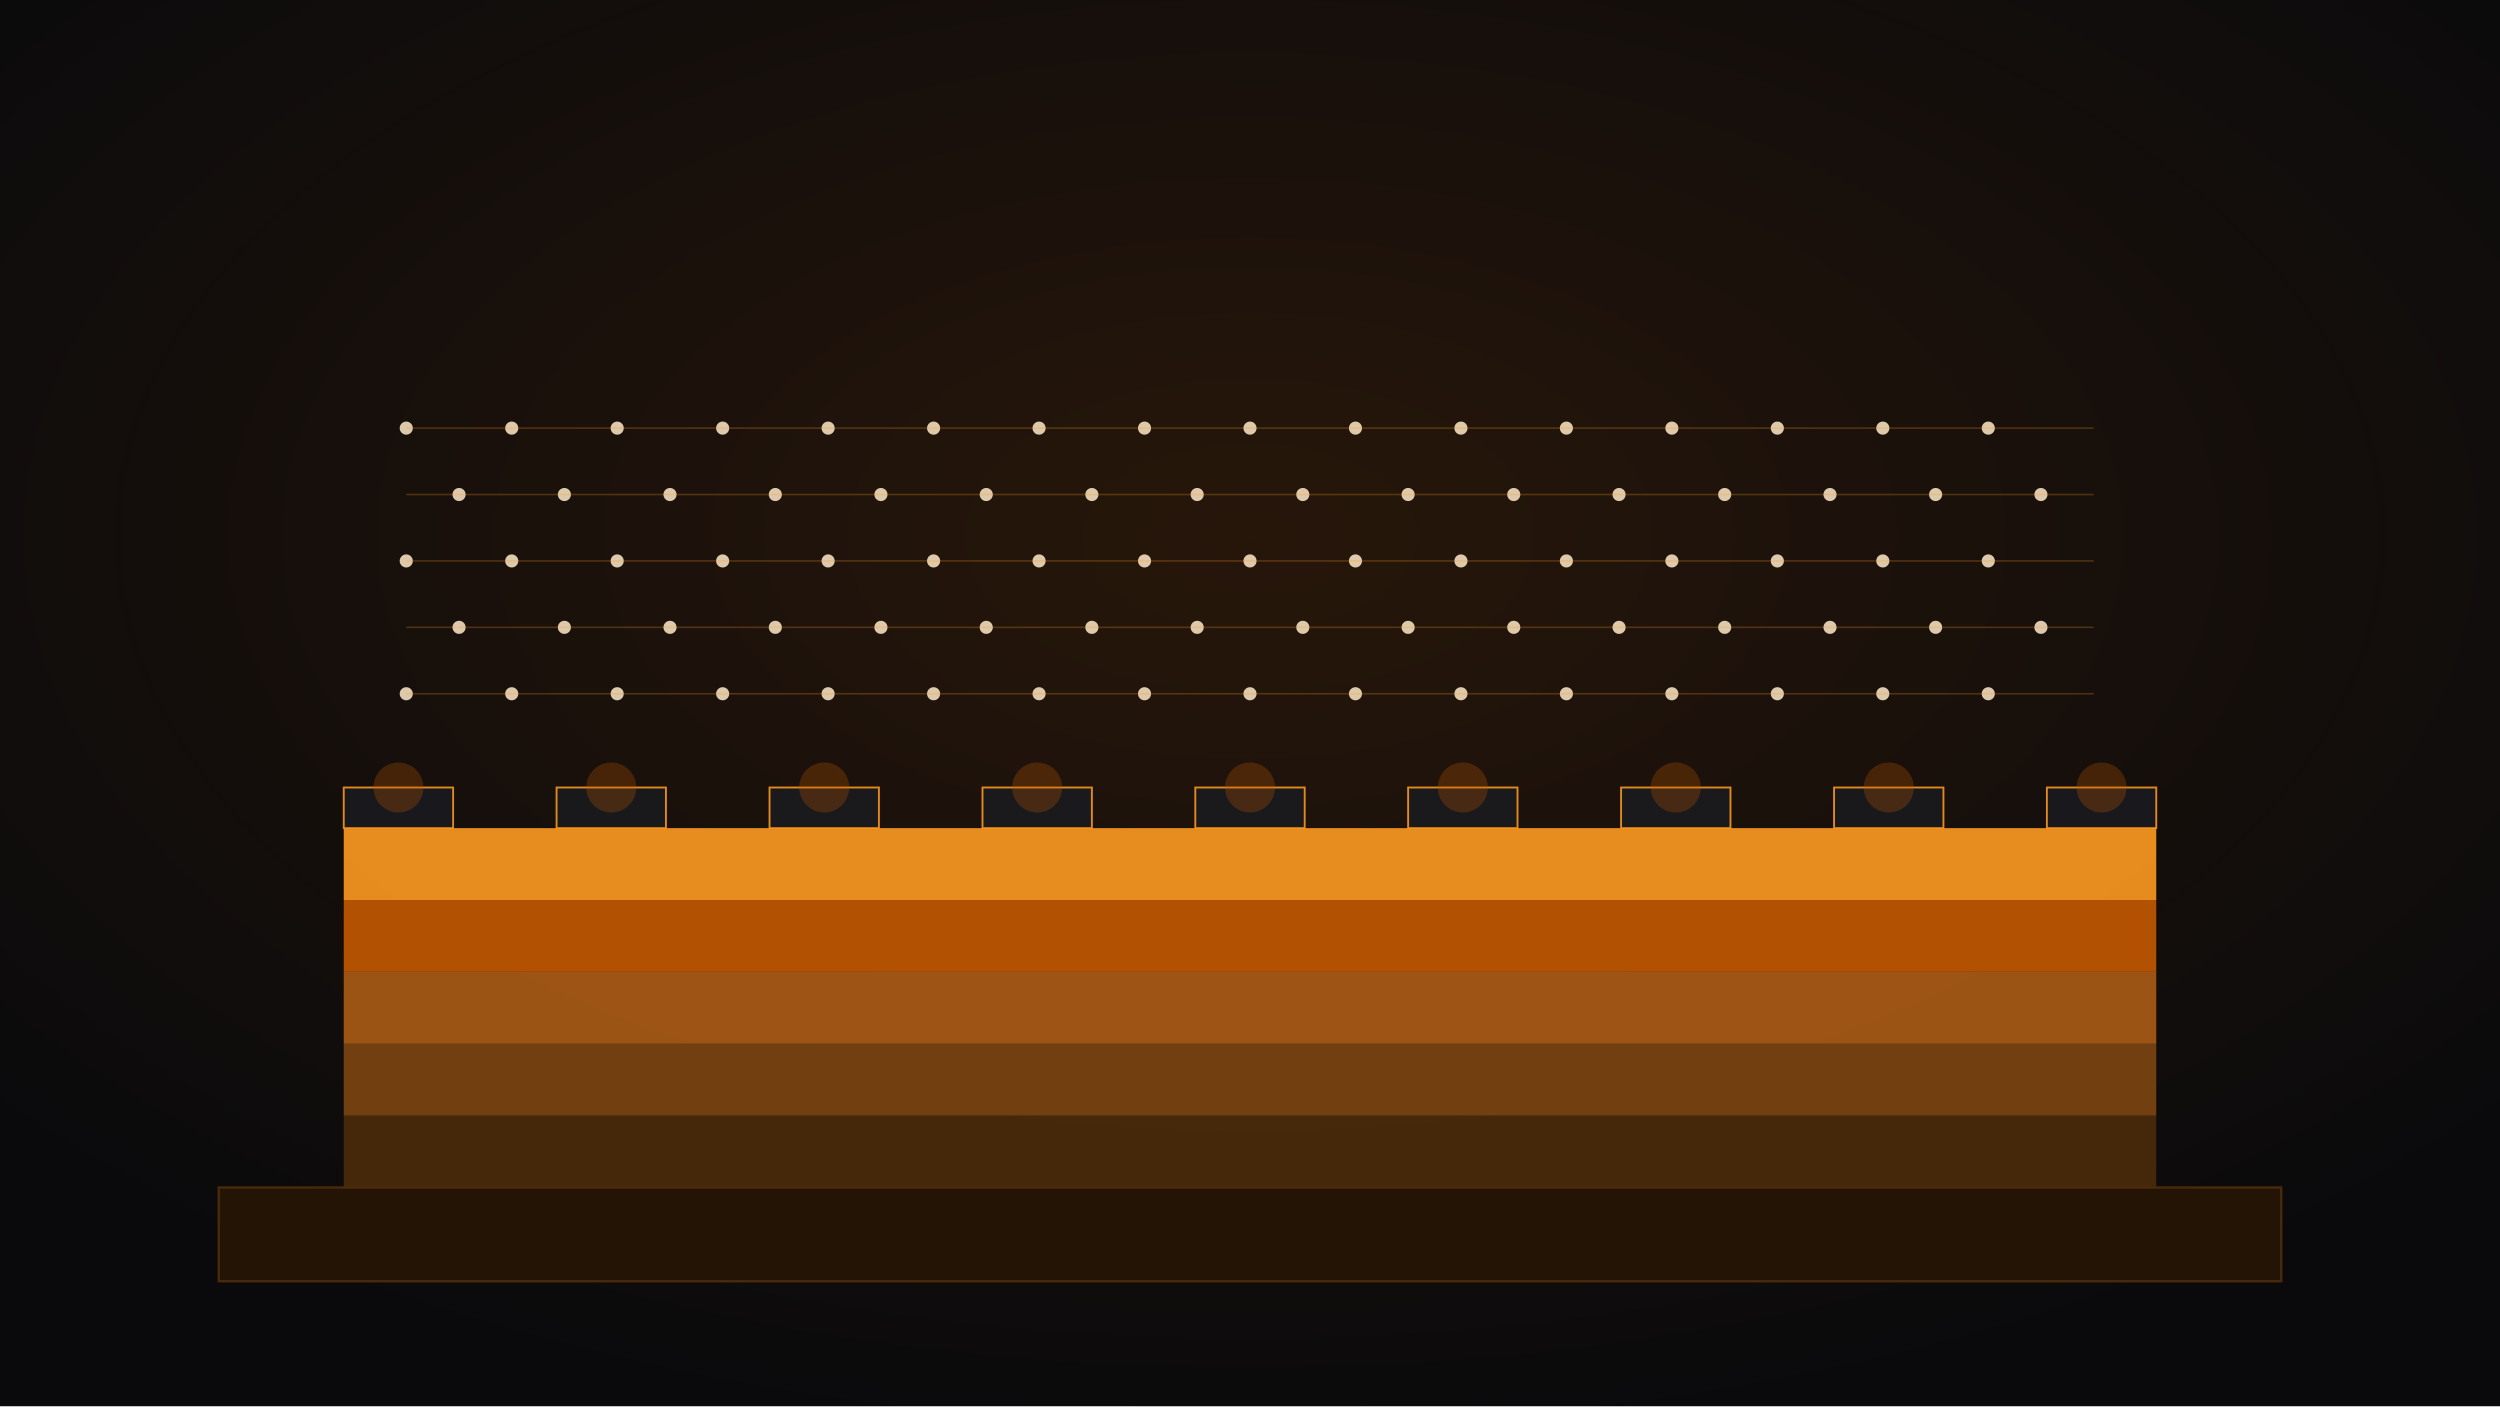
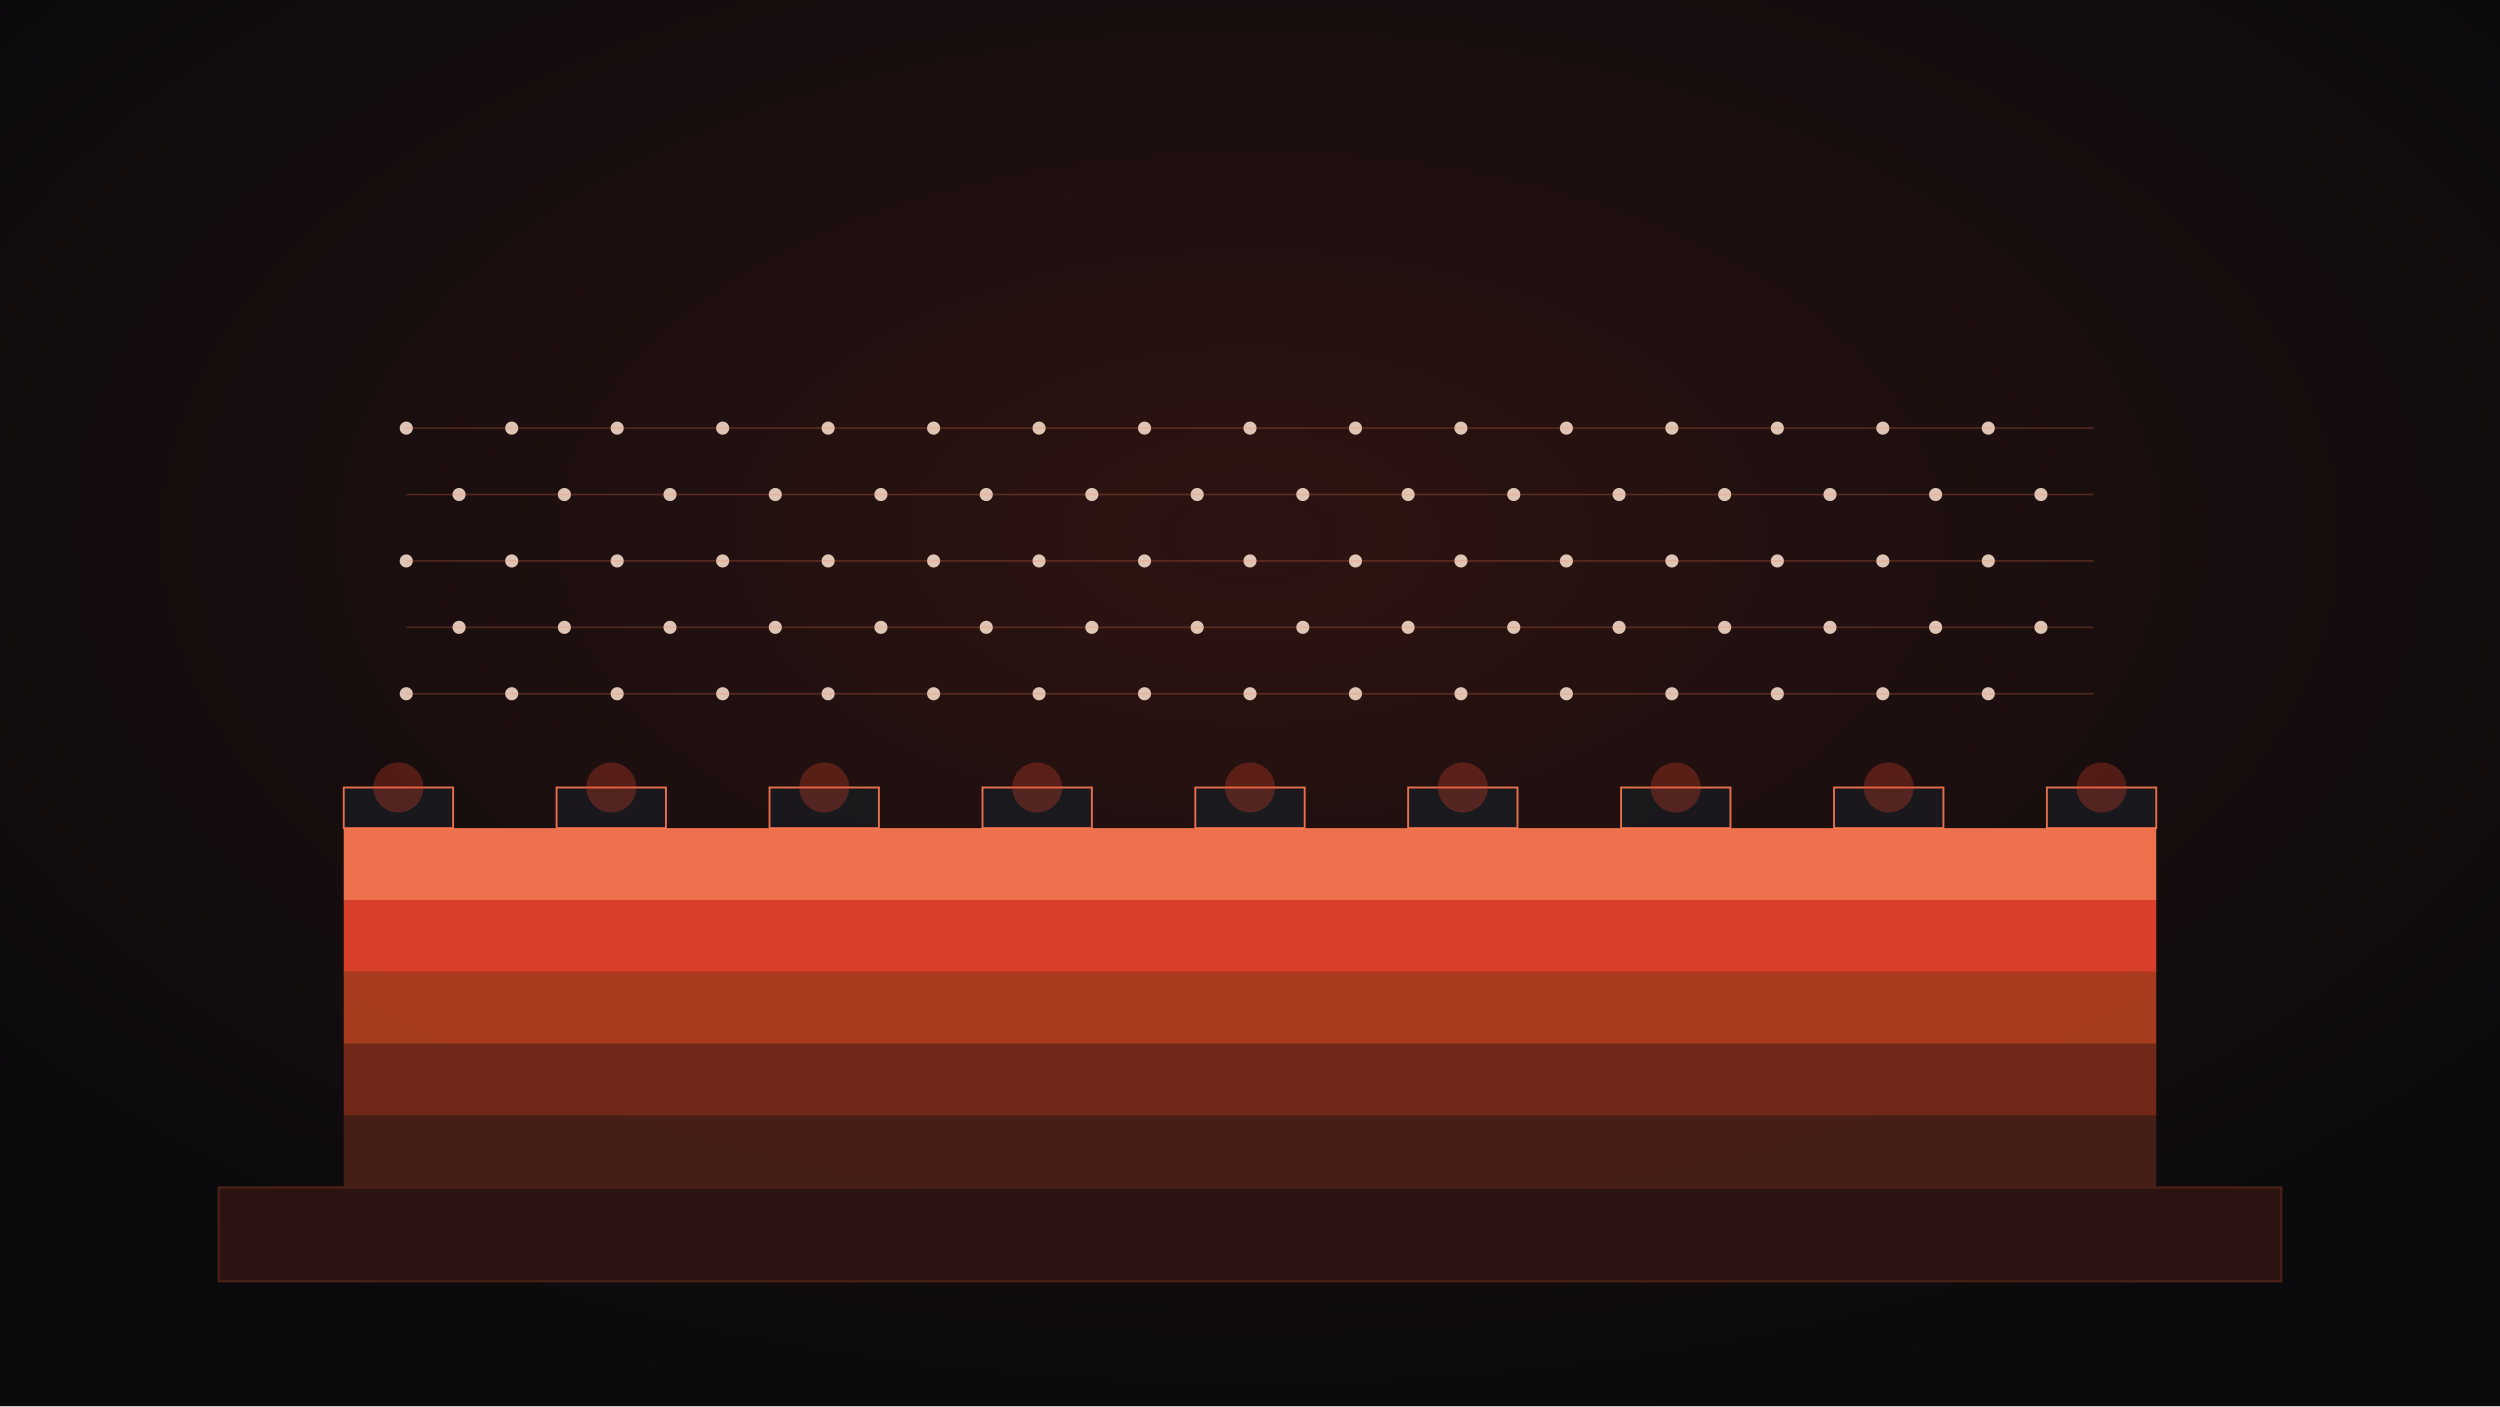
<svg xmlns="http://www.w3.org/2000/svg" viewBox="0 0 1600 900">
  <rect width="1600" height="900" fill="#0a0a0c" />
  <defs>
    <radialGradient id="bgGlow3" cx="50%" cy="38%" r="65%">
-       <stop offset="0%" stop-color="#BF5700" stop-opacity="0.16" />
-       <stop offset="100%" stop-color="#BF5700" stop-opacity="0" />
+       <stop offset="0%" stop-color="#e8432c" stop-opacity="0.16" />
+       <stop offset="100%" stop-color="#e8432c" stop-opacity="0" />
    </radialGradient>
  </defs>
  <rect width="1600" height="900" fill="url(#bgGlow3)" />
-   <rect x="140" y="760" width="1320" height="60" fill="#241405" stroke="#4a2a0a" stroke-width="1.5" />
-   <rect x="220" y="714" width="1160" height="46" fill="#4a2a0a" opacity="0.92" />
-   <rect x="220" y="668" width="1160" height="46" fill="#7a4310" opacity="0.92" />
-   <rect x="220" y="622" width="1160" height="46" fill="#a85a16" opacity="0.92" />
-   <rect x="220" y="576" width="1160" height="46" fill="#BF5700" opacity="0.92" />
-   <rect x="220" y="530" width="1160" height="46" fill="#F8971F" opacity="0.92" />
-   <rect x="220.0" y="504.0" width="70" height="26" fill="#1a1a1e" stroke="#F8971F" stroke-width="1.2" opacity="0.9" />
-   <circle cx="255.0" cy="504.0" r="16" fill="#BF5700" opacity="0.28" />
-   <rect x="356.2" y="504.0" width="70" height="26" fill="#1a1a1e" stroke="#F8971F" stroke-width="1.2" opacity="0.9" />
-   <circle cx="391.2" cy="504.0" r="16" fill="#BF5700" opacity="0.28" />
-   <rect x="492.5" y="504.0" width="70" height="26" fill="#1a1a1e" stroke="#F8971F" stroke-width="1.2" opacity="0.9" />
-   <circle cx="527.5" cy="504.0" r="16" fill="#BF5700" opacity="0.28" />
-   <rect x="628.8" y="504.0" width="70" height="26" fill="#1a1a1e" stroke="#F8971F" stroke-width="1.2" opacity="0.9" />
-   <circle cx="663.8" cy="504.0" r="16" fill="#BF5700" opacity="0.28" />
-   <rect x="765.0" y="504.0" width="70" height="26" fill="#1a1a1e" stroke="#F8971F" stroke-width="1.2" opacity="0.9" />
-   <circle cx="800.0" cy="504.0" r="16" fill="#BF5700" opacity="0.28" />
-   <rect x="901.2" y="504.0" width="70" height="26" fill="#1a1a1e" stroke="#F8971F" stroke-width="1.2" opacity="0.9" />
-   <circle cx="936.2" cy="504.0" r="16" fill="#BF5700" opacity="0.28" />
-   <rect x="1037.5" y="504.0" width="70" height="26" fill="#1a1a1e" stroke="#F8971F" stroke-width="1.2" opacity="0.9" />
-   <circle cx="1072.5" cy="504.0" r="16" fill="#BF5700" opacity="0.28" />
-   <rect x="1173.8" y="504.0" width="70" height="26" fill="#1a1a1e" stroke="#F8971F" stroke-width="1.2" opacity="0.9" />
-   <circle cx="1208.8" cy="504.0" r="16" fill="#BF5700" opacity="0.28" />
-   <rect x="1310.0" y="504.0" width="70" height="26" fill="#1a1a1e" stroke="#F8971F" stroke-width="1.2" opacity="0.9" />
-   <circle cx="1345.0" cy="504.0" r="16" fill="#BF5700" opacity="0.28" />
-   <circle cx="260.0" cy="274.0" r="4.2" fill="#ffe9c7" opacity="0.85" />
-   <circle cx="327.5" cy="274.0" r="4.2" fill="#ffe9c7" opacity="0.85" />
-   <circle cx="395.0" cy="274.0" r="4.2" fill="#ffe9c7" opacity="0.85" />
-   <circle cx="462.5" cy="274.0" r="4.2" fill="#ffe9c7" opacity="0.85" />
-   <circle cx="530.0" cy="274.0" r="4.2" fill="#ffe9c7" opacity="0.85" />
-   <circle cx="597.5" cy="274.0" r="4.2" fill="#ffe9c7" opacity="0.85" />
-   <circle cx="665.0" cy="274.0" r="4.2" fill="#ffe9c7" opacity="0.85" />
-   <circle cx="732.5" cy="274.0" r="4.2" fill="#ffe9c7" opacity="0.85" />
-   <circle cx="800.0" cy="274.0" r="4.2" fill="#ffe9c7" opacity="0.85" />
-   <circle cx="867.5" cy="274.0" r="4.2" fill="#ffe9c7" opacity="0.85" />
-   <circle cx="935.0" cy="274.0" r="4.2" fill="#ffe9c7" opacity="0.85" />
-   <circle cx="1002.5" cy="274.0" r="4.2" fill="#ffe9c7" opacity="0.85" />
-   <circle cx="1070.0" cy="274.0" r="4.2" fill="#ffe9c7" opacity="0.85" />
-   <circle cx="1137.5" cy="274.0" r="4.2" fill="#ffe9c7" opacity="0.85" />
-   <circle cx="1205.0" cy="274.0" r="4.2" fill="#ffe9c7" opacity="0.85" />
-   <circle cx="1272.5" cy="274.0" r="4.2" fill="#ffe9c7" opacity="0.85" />
-   <circle cx="293.8" cy="316.5" r="4.2" fill="#ffe9c7" opacity="0.85" />
-   <circle cx="361.2" cy="316.5" r="4.2" fill="#ffe9c7" opacity="0.85" />
-   <circle cx="428.8" cy="316.5" r="4.2" fill="#ffe9c7" opacity="0.85" />
-   <circle cx="496.2" cy="316.5" r="4.2" fill="#ffe9c7" opacity="0.85" />
-   <circle cx="563.8" cy="316.5" r="4.2" fill="#ffe9c7" opacity="0.85" />
-   <circle cx="631.2" cy="316.5" r="4.2" fill="#ffe9c7" opacity="0.85" />
-   <circle cx="698.8" cy="316.5" r="4.2" fill="#ffe9c7" opacity="0.85" />
-   <circle cx="766.2" cy="316.5" r="4.2" fill="#ffe9c7" opacity="0.85" />
-   <circle cx="833.8" cy="316.5" r="4.2" fill="#ffe9c7" opacity="0.85" />
-   <circle cx="901.2" cy="316.5" r="4.2" fill="#ffe9c7" opacity="0.85" />
-   <circle cx="968.8" cy="316.5" r="4.2" fill="#ffe9c7" opacity="0.85" />
-   <circle cx="1036.2" cy="316.5" r="4.2" fill="#ffe9c7" opacity="0.85" />
-   <circle cx="1103.8" cy="316.5" r="4.2" fill="#ffe9c7" opacity="0.85" />
-   <circle cx="1171.2" cy="316.5" r="4.2" fill="#ffe9c7" opacity="0.85" />
-   <circle cx="1238.8" cy="316.5" r="4.2" fill="#ffe9c7" opacity="0.85" />
-   <circle cx="1306.2" cy="316.5" r="4.2" fill="#ffe9c7" opacity="0.85" />
-   <circle cx="260.0" cy="359.0" r="4.2" fill="#ffe9c7" opacity="0.85" />
-   <circle cx="327.5" cy="359.0" r="4.2" fill="#ffe9c7" opacity="0.85" />
-   <circle cx="395.0" cy="359.0" r="4.2" fill="#ffe9c7" opacity="0.85" />
-   <circle cx="462.5" cy="359.0" r="4.2" fill="#ffe9c7" opacity="0.85" />
-   <circle cx="530.0" cy="359.0" r="4.2" fill="#ffe9c7" opacity="0.85" />
-   <circle cx="597.5" cy="359.0" r="4.2" fill="#ffe9c7" opacity="0.85" />
-   <circle cx="665.0" cy="359.0" r="4.2" fill="#ffe9c7" opacity="0.85" />
-   <circle cx="732.5" cy="359.0" r="4.2" fill="#ffe9c7" opacity="0.85" />
-   <circle cx="800.0" cy="359.0" r="4.2" fill="#ffe9c7" opacity="0.85" />
-   <circle cx="867.5" cy="359.0" r="4.2" fill="#ffe9c7" opacity="0.85" />
-   <circle cx="935.0" cy="359.0" r="4.2" fill="#ffe9c7" opacity="0.85" />
-   <circle cx="1002.5" cy="359.0" r="4.2" fill="#ffe9c7" opacity="0.85" />
-   <circle cx="1070.0" cy="359.0" r="4.2" fill="#ffe9c7" opacity="0.85" />
-   <circle cx="1137.5" cy="359.0" r="4.2" fill="#ffe9c7" opacity="0.85" />
-   <circle cx="1205.0" cy="359.0" r="4.2" fill="#ffe9c7" opacity="0.85" />
-   <circle cx="1272.5" cy="359.0" r="4.2" fill="#ffe9c7" opacity="0.85" />
-   <circle cx="293.8" cy="401.5" r="4.2" fill="#ffe9c7" opacity="0.85" />
-   <circle cx="361.2" cy="401.5" r="4.2" fill="#ffe9c7" opacity="0.85" />
-   <circle cx="428.8" cy="401.5" r="4.2" fill="#ffe9c7" opacity="0.85" />
-   <circle cx="496.2" cy="401.5" r="4.2" fill="#ffe9c7" opacity="0.85" />
-   <circle cx="563.8" cy="401.5" r="4.2" fill="#ffe9c7" opacity="0.85" />
-   <circle cx="631.2" cy="401.5" r="4.2" fill="#ffe9c7" opacity="0.85" />
-   <circle cx="698.8" cy="401.5" r="4.2" fill="#ffe9c7" opacity="0.85" />
-   <circle cx="766.2" cy="401.5" r="4.2" fill="#ffe9c7" opacity="0.85" />
-   <circle cx="833.8" cy="401.5" r="4.2" fill="#ffe9c7" opacity="0.85" />
-   <circle cx="901.2" cy="401.5" r="4.2" fill="#ffe9c7" opacity="0.85" />
-   <circle cx="968.8" cy="401.5" r="4.2" fill="#ffe9c7" opacity="0.85" />
-   <circle cx="1036.2" cy="401.5" r="4.2" fill="#ffe9c7" opacity="0.85" />
-   <circle cx="1103.8" cy="401.5" r="4.2" fill="#ffe9c7" opacity="0.85" />
-   <circle cx="1171.2" cy="401.5" r="4.2" fill="#ffe9c7" opacity="0.85" />
-   <circle cx="1238.8" cy="401.5" r="4.2" fill="#ffe9c7" opacity="0.85" />
-   <circle cx="1306.2" cy="401.5" r="4.2" fill="#ffe9c7" opacity="0.85" />
-   <circle cx="260.0" cy="444.0" r="4.2" fill="#ffe9c7" opacity="0.85" />
-   <circle cx="327.5" cy="444.0" r="4.2" fill="#ffe9c7" opacity="0.85" />
-   <circle cx="395.0" cy="444.0" r="4.2" fill="#ffe9c7" opacity="0.85" />
-   <circle cx="462.5" cy="444.0" r="4.2" fill="#ffe9c7" opacity="0.85" />
-   <circle cx="530.0" cy="444.0" r="4.2" fill="#ffe9c7" opacity="0.85" />
-   <circle cx="597.5" cy="444.0" r="4.2" fill="#ffe9c7" opacity="0.85" />
-   <circle cx="665.0" cy="444.0" r="4.2" fill="#ffe9c7" opacity="0.85" />
-   <circle cx="732.5" cy="444.0" r="4.2" fill="#ffe9c7" opacity="0.85" />
-   <circle cx="800.0" cy="444.0" r="4.2" fill="#ffe9c7" opacity="0.85" />
-   <circle cx="867.5" cy="444.0" r="4.2" fill="#ffe9c7" opacity="0.85" />
-   <circle cx="935.0" cy="444.0" r="4.2" fill="#ffe9c7" opacity="0.85" />
-   <circle cx="1002.5" cy="444.0" r="4.2" fill="#ffe9c7" opacity="0.85" />
-   <circle cx="1070.0" cy="444.0" r="4.2" fill="#ffe9c7" opacity="0.85" />
-   <circle cx="1137.5" cy="444.0" r="4.2" fill="#ffe9c7" opacity="0.85" />
-   <circle cx="1205.0" cy="444.0" r="4.2" fill="#ffe9c7" opacity="0.85" />
-   <circle cx="1272.5" cy="444.0" r="4.2" fill="#ffe9c7" opacity="0.85" />
-   <line x1="260" y1="274.0" x2="1340" y2="274.0" stroke="#F8971F" stroke-width="1" opacity="0.25" />
-   <line x1="260" y1="316.5" x2="1340" y2="316.5" stroke="#F8971F" stroke-width="1" opacity="0.25" />
-   <line x1="260" y1="359.0" x2="1340" y2="359.0" stroke="#F8971F" stroke-width="1" opacity="0.25" />
-   <line x1="260" y1="401.5" x2="1340" y2="401.5" stroke="#F8971F" stroke-width="1" opacity="0.25" />
-   <line x1="260" y1="444.0" x2="1340" y2="444.0" stroke="#F8971F" stroke-width="1" opacity="0.25" />
+   <rect x="140" y="760" width="1320" height="60" fill="#2a1310" stroke="#4a1f16" stroke-width="1.5" />
+   <rect x="220" y="714" width="1160" height="46" fill="#4a1f16" opacity="0.92" />
+   <rect x="220" y="668" width="1160" height="46" fill="#7a2a1a" opacity="0.92" />
+   <rect x="220" y="622" width="1160" height="46" fill="#b5401f" opacity="0.92" />
+   <rect x="220" y="576" width="1160" height="46" fill="#e8432c" opacity="0.92" />
+   <rect x="220" y="530" width="1160" height="46" fill="#ff7a52" opacity="0.92" />
+   <rect x="220.0" y="504.0" width="70" height="26" fill="#1a1a1e" stroke="#ff7a52" stroke-width="1.2" opacity="0.9" />
+   <circle cx="255.0" cy="504.0" r="16" fill="#e8432c" opacity="0.28" />
+   <rect x="356.2" y="504.0" width="70" height="26" fill="#1a1a1e" stroke="#ff7a52" stroke-width="1.2" opacity="0.9" />
+   <circle cx="391.2" cy="504.0" r="16" fill="#e8432c" opacity="0.28" />
+   <rect x="492.5" y="504.0" width="70" height="26" fill="#1a1a1e" stroke="#ff7a52" stroke-width="1.2" opacity="0.9" />
+   <circle cx="527.5" cy="504.0" r="16" fill="#e8432c" opacity="0.28" />
+   <rect x="628.8" y="504.0" width="70" height="26" fill="#1a1a1e" stroke="#ff7a52" stroke-width="1.2" opacity="0.9" />
+   <circle cx="663.8" cy="504.0" r="16" fill="#e8432c" opacity="0.28" />
+   <rect x="765.0" y="504.0" width="70" height="26" fill="#1a1a1e" stroke="#ff7a52" stroke-width="1.2" opacity="0.9" />
+   <circle cx="800.0" cy="504.0" r="16" fill="#e8432c" opacity="0.28" />
+   <rect x="901.2" y="504.0" width="70" height="26" fill="#1a1a1e" stroke="#ff7a52" stroke-width="1.2" opacity="0.9" />
+   <circle cx="936.2" cy="504.0" r="16" fill="#e8432c" opacity="0.28" />
+   <rect x="1037.5" y="504.0" width="70" height="26" fill="#1a1a1e" stroke="#ff7a52" stroke-width="1.2" opacity="0.9" />
+   <circle cx="1072.5" cy="504.0" r="16" fill="#e8432c" opacity="0.28" />
+   <rect x="1173.8" y="504.0" width="70" height="26" fill="#1a1a1e" stroke="#ff7a52" stroke-width="1.2" opacity="0.9" />
+   <circle cx="1208.8" cy="504.0" r="16" fill="#e8432c" opacity="0.28" />
+   <rect x="1310.0" y="504.0" width="70" height="26" fill="#1a1a1e" stroke="#ff7a52" stroke-width="1.2" opacity="0.9" />
+   <circle cx="1345.0" cy="504.0" r="16" fill="#e8432c" opacity="0.28" />
+   <circle cx="260.0" cy="274.0" r="4.2" fill="#ffe4d1" opacity="0.85" />
+   <circle cx="327.5" cy="274.0" r="4.2" fill="#ffe4d1" opacity="0.85" />
+   <circle cx="395.0" cy="274.0" r="4.2" fill="#ffe4d1" opacity="0.85" />
+   <circle cx="462.5" cy="274.0" r="4.2" fill="#ffe4d1" opacity="0.85" />
+   <circle cx="530.0" cy="274.0" r="4.2" fill="#ffe4d1" opacity="0.85" />
+   <circle cx="597.5" cy="274.0" r="4.2" fill="#ffe4d1" opacity="0.85" />
+   <circle cx="665.0" cy="274.0" r="4.2" fill="#ffe4d1" opacity="0.85" />
+   <circle cx="732.5" cy="274.0" r="4.2" fill="#ffe4d1" opacity="0.85" />
+   <circle cx="800.0" cy="274.0" r="4.2" fill="#ffe4d1" opacity="0.85" />
+   <circle cx="867.5" cy="274.0" r="4.2" fill="#ffe4d1" opacity="0.85" />
+   <circle cx="935.0" cy="274.0" r="4.2" fill="#ffe4d1" opacity="0.85" />
+   <circle cx="1002.5" cy="274.0" r="4.2" fill="#ffe4d1" opacity="0.85" />
+   <circle cx="1070.0" cy="274.0" r="4.2" fill="#ffe4d1" opacity="0.85" />
+   <circle cx="1137.5" cy="274.0" r="4.2" fill="#ffe4d1" opacity="0.85" />
+   <circle cx="1205.0" cy="274.0" r="4.2" fill="#ffe4d1" opacity="0.85" />
+   <circle cx="1272.5" cy="274.0" r="4.2" fill="#ffe4d1" opacity="0.85" />
+   <circle cx="293.8" cy="316.5" r="4.2" fill="#ffe4d1" opacity="0.85" />
+   <circle cx="361.2" cy="316.5" r="4.2" fill="#ffe4d1" opacity="0.85" />
+   <circle cx="428.8" cy="316.5" r="4.2" fill="#ffe4d1" opacity="0.85" />
+   <circle cx="496.2" cy="316.5" r="4.2" fill="#ffe4d1" opacity="0.85" />
+   <circle cx="563.8" cy="316.5" r="4.2" fill="#ffe4d1" opacity="0.85" />
+   <circle cx="631.2" cy="316.5" r="4.2" fill="#ffe4d1" opacity="0.85" />
+   <circle cx="698.8" cy="316.5" r="4.2" fill="#ffe4d1" opacity="0.85" />
+   <circle cx="766.2" cy="316.5" r="4.2" fill="#ffe4d1" opacity="0.85" />
+   <circle cx="833.8" cy="316.5" r="4.2" fill="#ffe4d1" opacity="0.85" />
+   <circle cx="901.2" cy="316.5" r="4.2" fill="#ffe4d1" opacity="0.85" />
+   <circle cx="968.8" cy="316.5" r="4.2" fill="#ffe4d1" opacity="0.85" />
+   <circle cx="1036.2" cy="316.5" r="4.2" fill="#ffe4d1" opacity="0.85" />
+   <circle cx="1103.8" cy="316.5" r="4.2" fill="#ffe4d1" opacity="0.85" />
+   <circle cx="1171.2" cy="316.5" r="4.2" fill="#ffe4d1" opacity="0.85" />
+   <circle cx="1238.8" cy="316.5" r="4.2" fill="#ffe4d1" opacity="0.85" />
+   <circle cx="1306.2" cy="316.5" r="4.2" fill="#ffe4d1" opacity="0.85" />
+   <circle cx="260.0" cy="359.0" r="4.2" fill="#ffe4d1" opacity="0.85" />
+   <circle cx="327.5" cy="359.0" r="4.2" fill="#ffe4d1" opacity="0.85" />
+   <circle cx="395.0" cy="359.0" r="4.2" fill="#ffe4d1" opacity="0.85" />
+   <circle cx="462.5" cy="359.0" r="4.2" fill="#ffe4d1" opacity="0.85" />
+   <circle cx="530.0" cy="359.0" r="4.2" fill="#ffe4d1" opacity="0.85" />
+   <circle cx="597.5" cy="359.0" r="4.2" fill="#ffe4d1" opacity="0.85" />
+   <circle cx="665.0" cy="359.0" r="4.2" fill="#ffe4d1" opacity="0.85" />
+   <circle cx="732.5" cy="359.0" r="4.2" fill="#ffe4d1" opacity="0.85" />
+   <circle cx="800.0" cy="359.0" r="4.2" fill="#ffe4d1" opacity="0.85" />
+   <circle cx="867.5" cy="359.0" r="4.2" fill="#ffe4d1" opacity="0.85" />
+   <circle cx="935.0" cy="359.0" r="4.2" fill="#ffe4d1" opacity="0.85" />
+   <circle cx="1002.5" cy="359.0" r="4.2" fill="#ffe4d1" opacity="0.85" />
+   <circle cx="1070.0" cy="359.0" r="4.2" fill="#ffe4d1" opacity="0.85" />
+   <circle cx="1137.5" cy="359.0" r="4.2" fill="#ffe4d1" opacity="0.85" />
+   <circle cx="1205.0" cy="359.0" r="4.2" fill="#ffe4d1" opacity="0.85" />
+   <circle cx="1272.5" cy="359.0" r="4.2" fill="#ffe4d1" opacity="0.85" />
+   <circle cx="293.8" cy="401.5" r="4.2" fill="#ffe4d1" opacity="0.85" />
+   <circle cx="361.2" cy="401.5" r="4.2" fill="#ffe4d1" opacity="0.85" />
+   <circle cx="428.8" cy="401.5" r="4.2" fill="#ffe4d1" opacity="0.85" />
+   <circle cx="496.2" cy="401.5" r="4.2" fill="#ffe4d1" opacity="0.85" />
+   <circle cx="563.8" cy="401.5" r="4.2" fill="#ffe4d1" opacity="0.85" />
+   <circle cx="631.2" cy="401.5" r="4.2" fill="#ffe4d1" opacity="0.85" />
+   <circle cx="698.8" cy="401.5" r="4.2" fill="#ffe4d1" opacity="0.85" />
+   <circle cx="766.2" cy="401.5" r="4.2" fill="#ffe4d1" opacity="0.85" />
+   <circle cx="833.8" cy="401.5" r="4.2" fill="#ffe4d1" opacity="0.85" />
+   <circle cx="901.2" cy="401.5" r="4.2" fill="#ffe4d1" opacity="0.85" />
+   <circle cx="968.8" cy="401.5" r="4.2" fill="#ffe4d1" opacity="0.85" />
+   <circle cx="1036.2" cy="401.5" r="4.2" fill="#ffe4d1" opacity="0.85" />
+   <circle cx="1103.8" cy="401.5" r="4.2" fill="#ffe4d1" opacity="0.85" />
+   <circle cx="1171.2" cy="401.5" r="4.2" fill="#ffe4d1" opacity="0.85" />
+   <circle cx="1238.8" cy="401.5" r="4.2" fill="#ffe4d1" opacity="0.85" />
+   <circle cx="1306.2" cy="401.5" r="4.2" fill="#ffe4d1" opacity="0.85" />
+   <circle cx="260.0" cy="444.0" r="4.2" fill="#ffe4d1" opacity="0.85" />
+   <circle cx="327.5" cy="444.0" r="4.2" fill="#ffe4d1" opacity="0.85" />
+   <circle cx="395.0" cy="444.0" r="4.2" fill="#ffe4d1" opacity="0.85" />
+   <circle cx="462.5" cy="444.0" r="4.2" fill="#ffe4d1" opacity="0.85" />
+   <circle cx="530.0" cy="444.0" r="4.2" fill="#ffe4d1" opacity="0.85" />
+   <circle cx="597.5" cy="444.0" r="4.2" fill="#ffe4d1" opacity="0.85" />
+   <circle cx="665.0" cy="444.0" r="4.2" fill="#ffe4d1" opacity="0.85" />
+   <circle cx="732.5" cy="444.0" r="4.2" fill="#ffe4d1" opacity="0.85" />
+   <circle cx="800.0" cy="444.0" r="4.2" fill="#ffe4d1" opacity="0.85" />
+   <circle cx="867.5" cy="444.0" r="4.2" fill="#ffe4d1" opacity="0.85" />
+   <circle cx="935.0" cy="444.0" r="4.2" fill="#ffe4d1" opacity="0.85" />
+   <circle cx="1002.5" cy="444.0" r="4.2" fill="#ffe4d1" opacity="0.85" />
+   <circle cx="1070.0" cy="444.0" r="4.2" fill="#ffe4d1" opacity="0.85" />
+   <circle cx="1137.5" cy="444.0" r="4.2" fill="#ffe4d1" opacity="0.85" />
+   <circle cx="1205.0" cy="444.0" r="4.2" fill="#ffe4d1" opacity="0.85" />
+   <circle cx="1272.5" cy="444.0" r="4.2" fill="#ffe4d1" opacity="0.85" />
+   <line x1="260" y1="274.0" x2="1340" y2="274.0" stroke="#ff7a52" stroke-width="1" opacity="0.25" />
+   <line x1="260" y1="316.5" x2="1340" y2="316.5" stroke="#ff7a52" stroke-width="1" opacity="0.25" />
+   <line x1="260" y1="359.0" x2="1340" y2="359.0" stroke="#ff7a52" stroke-width="1" opacity="0.25" />
+   <line x1="260" y1="401.5" x2="1340" y2="401.5" stroke="#ff7a52" stroke-width="1" opacity="0.25" />
+   <line x1="260" y1="444.0" x2="1340" y2="444.0" stroke="#ff7a52" stroke-width="1" opacity="0.25" />
</svg>
